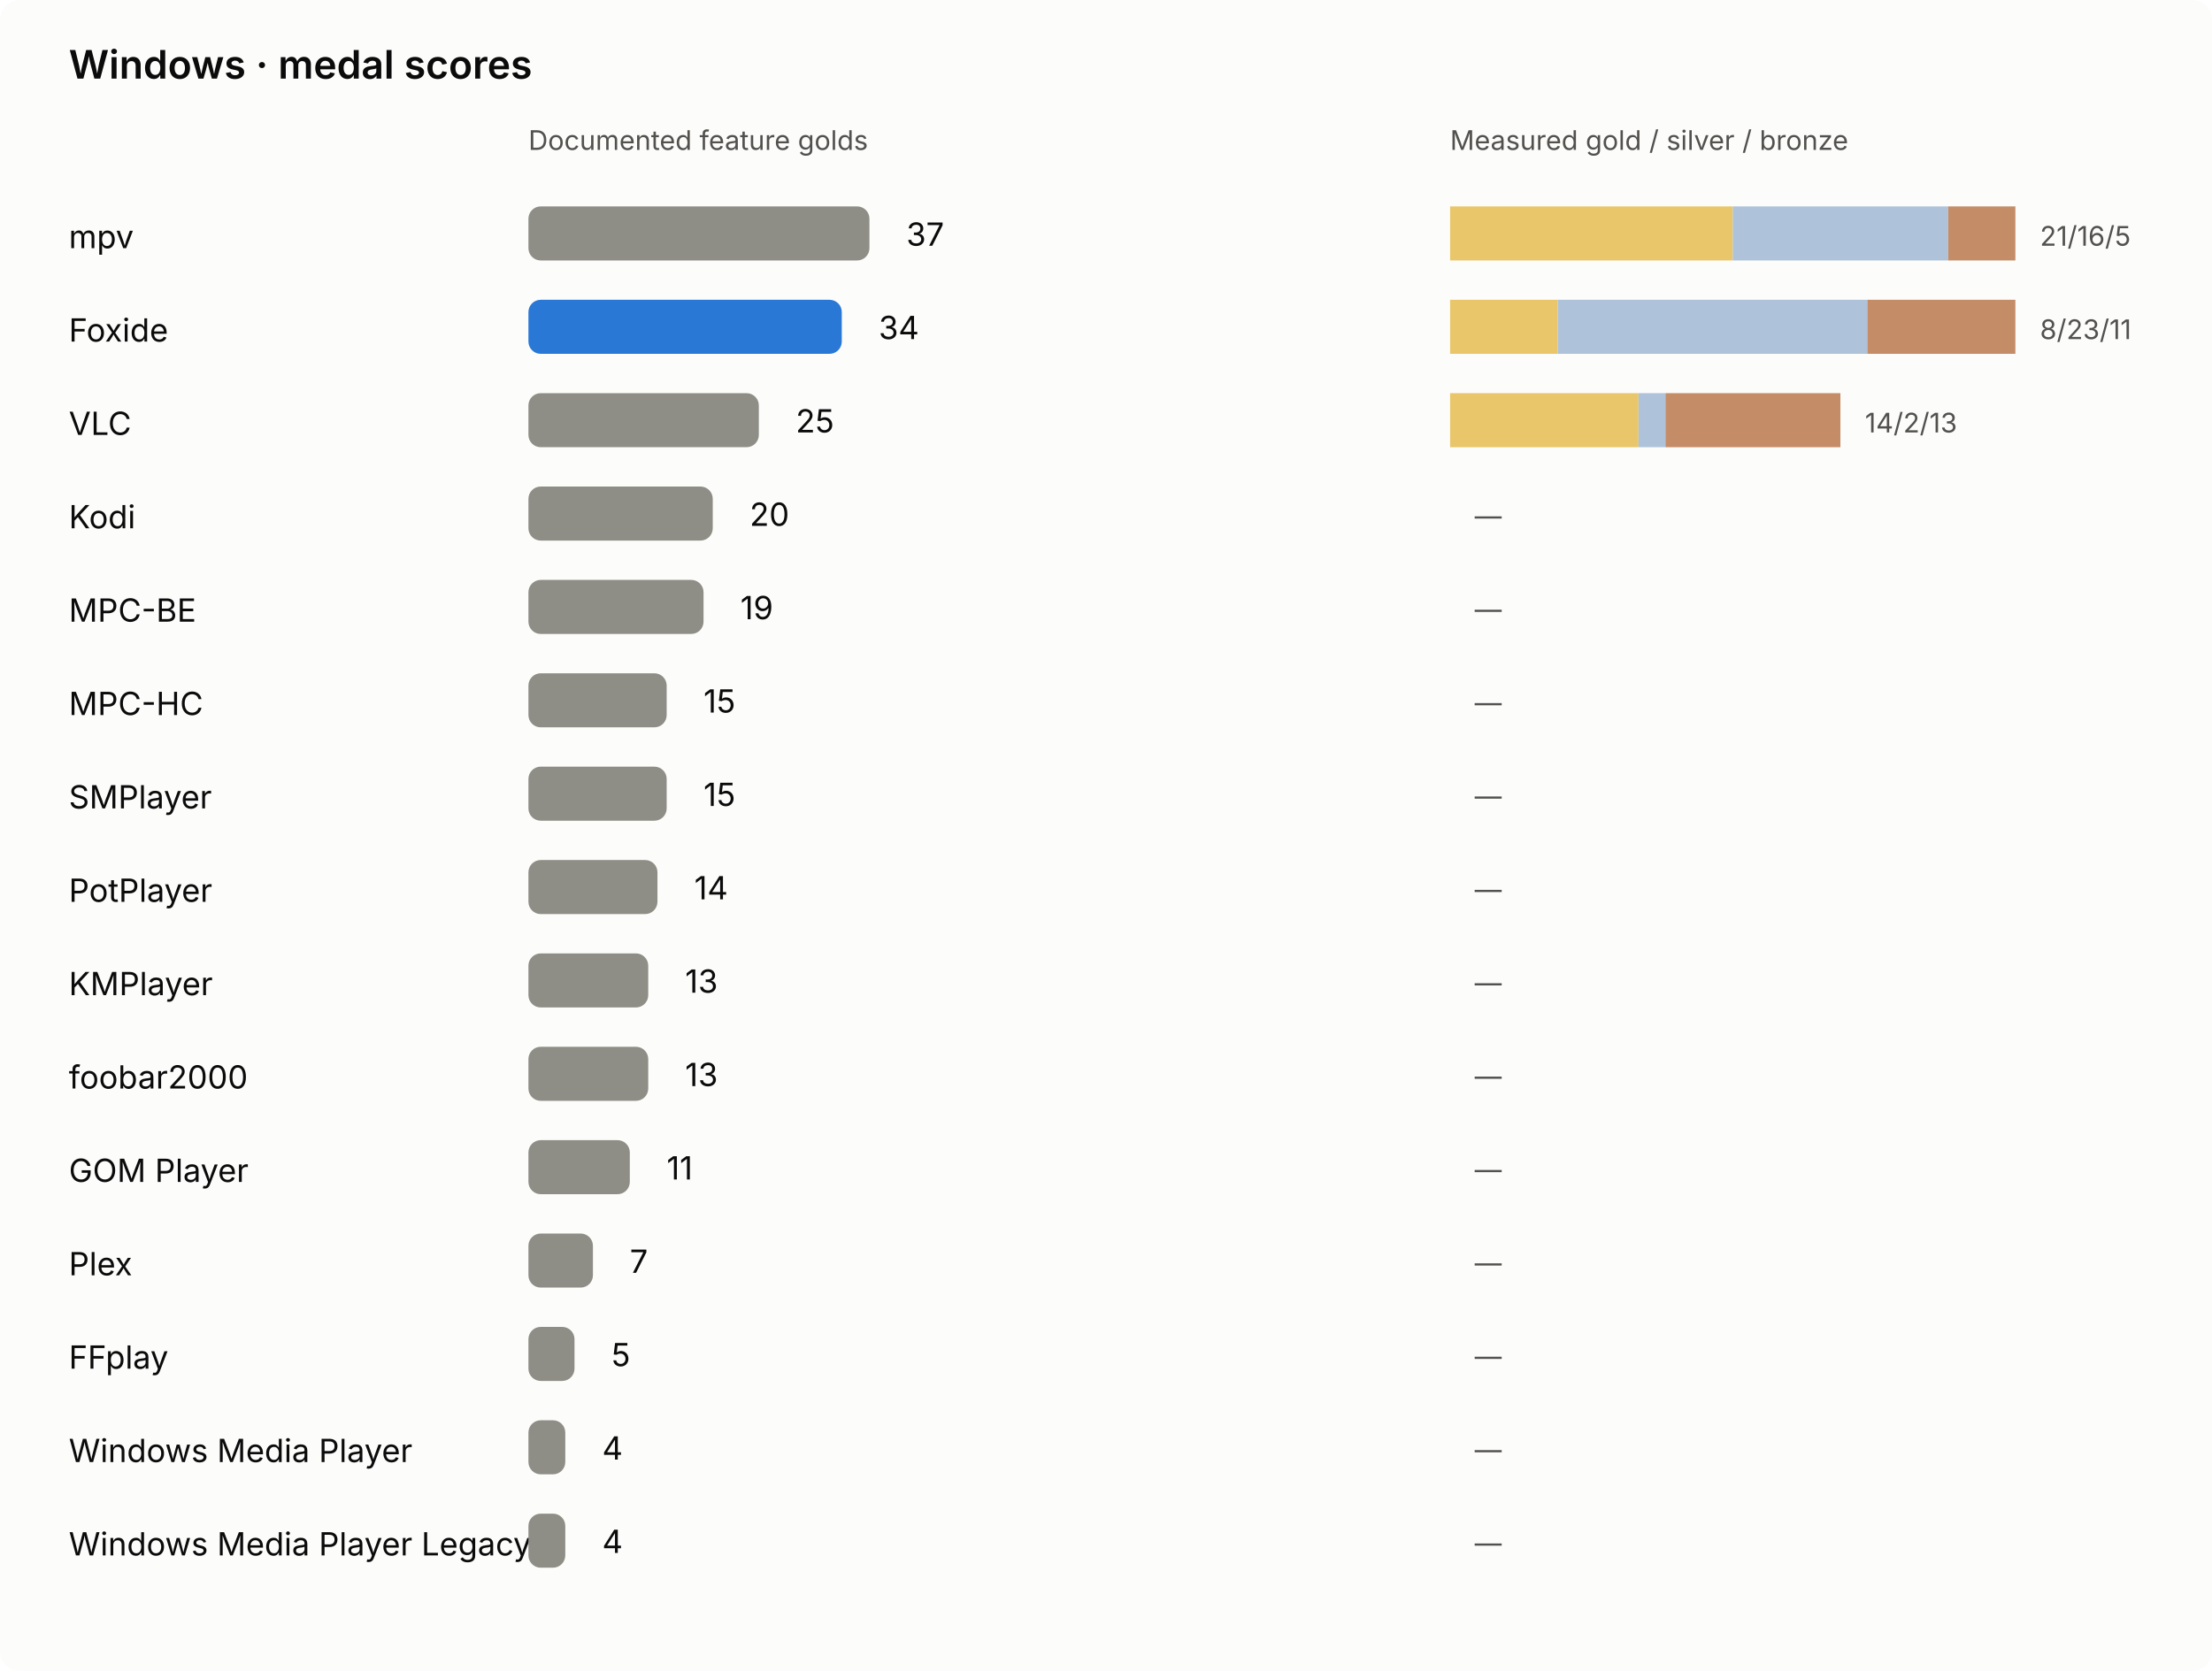
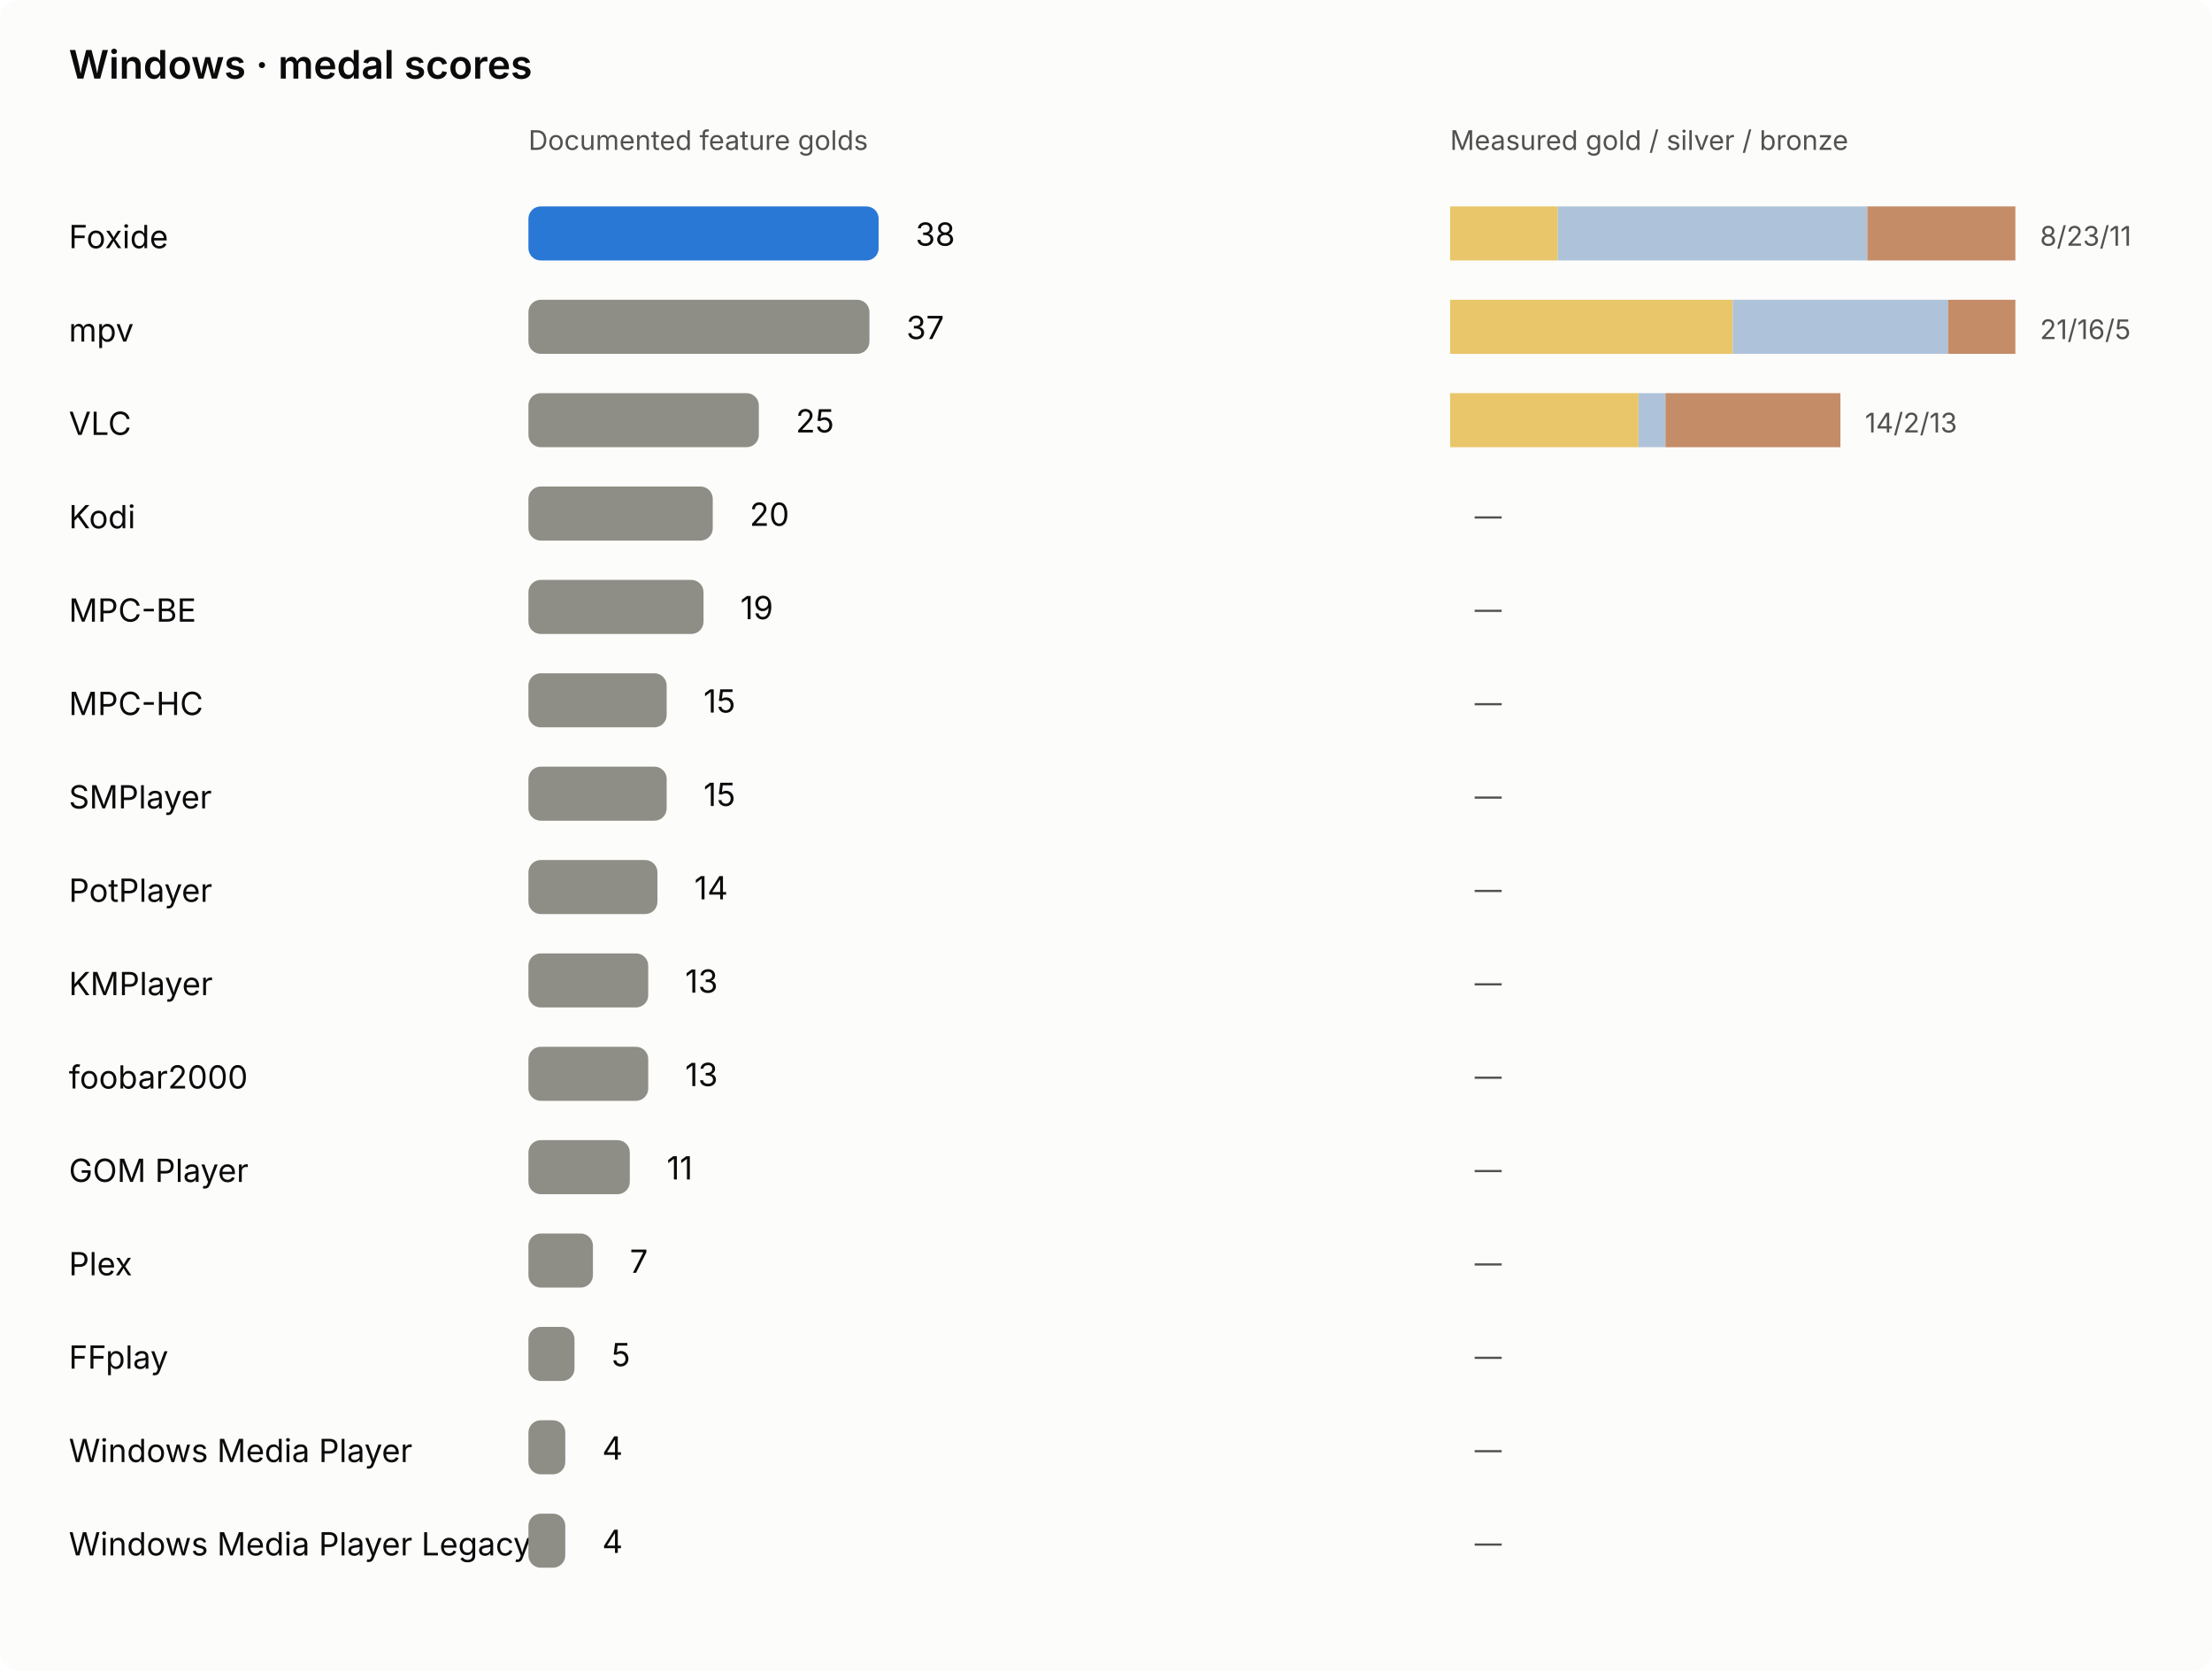
<svg xmlns="http://www.w3.org/2000/svg" viewBox="0 0 900 680" role="img" aria-labelledby="windows-chart-title windows-chart-desc">
  <rect width="900" height="680" rx="8" class="bg" />
  <style>text{font:13px system-ui,-apple-system,'Segoe UI',sans-serif;fill:#0b0b0b}.sub{fill:#52514e;font-size:11px}.title{font-size:16px;font-weight:600}.bg{fill:#fcfcfb}.bar{fill:#8f8e86}.foxide{fill:#2a78d6}.winner{font-weight:700}@media(prefers-color-scheme:dark){.bg{fill:#1a1a19}text{fill:#f0efec}.sub{fill:#c3c2b7}.foxide{fill:#3987e5}}</style>
  <g>
    <text class="title" x="28" y="32" font-size="22">Windows · medal scores</text>
    <text x="215" y="61" font-size="12" class="sub">Documented feature golds</text>
    <text x="590" y="61" font-size="12" class="sub">Measured gold / silver / bronze</text>
-     <text x="28" y="101" font-size="12">mpv</text>
-     <rect x="215" y="84" width="138.75" height="22" rx="5" fill="#8f8e86" />
-     <text x="368.75" y="100" font-size="13">37</text>
-     <rect x="590.00" y="84" width="115.00" height="22" fill="#e9c669" />
-     <rect x="705.00" y="84" width="87.62" height="22" fill="#aec3d9" />
-     <rect x="792.62" y="84" width="27.38" height="22" fill="#c58c68" />
-     <text x="830.00" y="100" class="sub" font-size="12">21/16/5</text>
-     <text x="28" y="139" font-size="12">Foxide</text>
-     <rect x="215" y="122" width="127.50" height="22" rx="5" fill="#2a78d6" />
-     <text x="357.50" y="138" font-size="13">34</text>
-     <rect x="590.00" y="122" width="43.81" height="22" fill="#e9c669" />
-     <rect x="633.81" y="122" width="125.95" height="22" fill="#aec3d9" />
-     <rect x="759.76" y="122" width="60.24" height="22" fill="#c58c68" />
-     <text x="830.00" y="138" class="sub" font-size="12">8/23/11</text>
+     <text x="28" y="101" font-size="12">Foxide</text>
+     <rect x="215" y="84" width="142.50" height="22" rx="5" fill="#2a78d6" />
+     <text x="372.50" y="100" font-size="13">38</text>
+     <rect x="590.00" y="84" width="43.81" height="22" fill="#e9c669" />
+     <rect x="633.81" y="84" width="125.95" height="22" fill="#aec3d9" />
+     <rect x="759.76" y="84" width="60.24" height="22" fill="#c58c68" />
+     <text x="830.00" y="100" class="sub" font-size="12">8/23/11</text>
+     <text x="28" y="139" font-size="12">mpv</text>
+     <rect x="215" y="122" width="138.75" height="22" rx="5" fill="#8f8e86" />
+     <text x="368.75" y="138" font-size="13">37</text>
+     <rect x="590.00" y="122" width="115.00" height="22" fill="#e9c669" />
+     <rect x="705.00" y="122" width="87.62" height="22" fill="#aec3d9" />
+     <rect x="792.62" y="122" width="27.38" height="22" fill="#c58c68" />
+     <text x="830.00" y="138" class="sub" font-size="12">21/16/5</text>
    <text x="28" y="177" font-size="12">VLC</text>
    <rect x="215" y="160" width="93.75" height="22" rx="5" fill="#8f8e86" />
    <text x="323.75" y="176" font-size="13">25</text>
    <rect x="590.00" y="160" width="76.67" height="22" fill="#e9c669" />
    <rect x="666.67" y="160" width="10.95" height="22" fill="#aec3d9" />
    <rect x="677.62" y="160" width="71.19" height="22" fill="#c58c68" />
    <text x="758.81" y="176" class="sub" font-size="12">14/2/13</text>
    <text x="28" y="215" font-size="12">Kodi</text>
    <rect x="215" y="198" width="75.00" height="22" rx="5" fill="#8f8e86" />
    <text x="305.00" y="214" font-size="13">20</text>
    <rect x="590.00" y="198" width="0.00" height="22" fill="#e9c669" />
    <rect x="590.00" y="198" width="0.00" height="22" fill="#aec3d9" />
    <rect x="590.00" y="198" width="0.00" height="22" fill="#c58c68" />
    <text x="600.00" y="214" class="sub" font-size="12">—</text>
    <text x="28" y="253" font-size="12">MPC-BE</text>
    <rect x="215" y="236" width="71.25" height="22" rx="5" fill="#8f8e86" />
    <text x="301.25" y="252" font-size="13">19</text>
    <rect x="590.00" y="236" width="0.00" height="22" fill="#e9c669" />
    <rect x="590.00" y="236" width="0.00" height="22" fill="#aec3d9" />
    <rect x="590.00" y="236" width="0.00" height="22" fill="#c58c68" />
    <text x="600.00" y="252" class="sub" font-size="12">—</text>
    <text x="28" y="291" font-size="12">MPC-HC</text>
    <rect x="215" y="274" width="56.25" height="22" rx="5" fill="#8f8e86" />
    <text x="286.25" y="290" font-size="13">15</text>
    <rect x="590.00" y="274" width="0.00" height="22" fill="#e9c669" />
    <rect x="590.00" y="274" width="0.00" height="22" fill="#aec3d9" />
    <rect x="590.00" y="274" width="0.00" height="22" fill="#c58c68" />
    <text x="600.00" y="290" class="sub" font-size="12">—</text>
    <text x="28" y="329" font-size="12">SMPlayer</text>
    <rect x="215" y="312" width="56.25" height="22" rx="5" fill="#8f8e86" />
    <text x="286.25" y="328" font-size="13">15</text>
    <rect x="590.00" y="312" width="0.00" height="22" fill="#e9c669" />
    <rect x="590.00" y="312" width="0.00" height="22" fill="#aec3d9" />
    <rect x="590.00" y="312" width="0.00" height="22" fill="#c58c68" />
    <text x="600.00" y="328" class="sub" font-size="12">—</text>
    <text x="28" y="367" font-size="12">PotPlayer</text>
    <rect x="215" y="350" width="52.50" height="22" rx="5" fill="#8f8e86" />
    <text x="282.50" y="366" font-size="13">14</text>
    <rect x="590.00" y="350" width="0.00" height="22" fill="#e9c669" />
    <rect x="590.00" y="350" width="0.00" height="22" fill="#aec3d9" />
    <rect x="590.00" y="350" width="0.00" height="22" fill="#c58c68" />
    <text x="600.00" y="366" class="sub" font-size="12">—</text>
    <text x="28" y="405" font-size="12">KMPlayer</text>
    <rect x="215" y="388" width="48.75" height="22" rx="5" fill="#8f8e86" />
    <text x="278.75" y="404" font-size="13">13</text>
    <rect x="590.00" y="388" width="0.00" height="22" fill="#e9c669" />
    <rect x="590.00" y="388" width="0.00" height="22" fill="#aec3d9" />
    <rect x="590.00" y="388" width="0.00" height="22" fill="#c58c68" />
    <text x="600.00" y="404" class="sub" font-size="12">—</text>
    <text x="28" y="443" font-size="12">foobar2000</text>
    <rect x="215" y="426" width="48.75" height="22" rx="5" fill="#8f8e86" />
    <text x="278.75" y="442" font-size="13">13</text>
    <rect x="590.00" y="426" width="0.00" height="22" fill="#e9c669" />
    <rect x="590.00" y="426" width="0.00" height="22" fill="#aec3d9" />
    <rect x="590.00" y="426" width="0.00" height="22" fill="#c58c68" />
    <text x="600.00" y="442" class="sub" font-size="12">—</text>
    <text x="28" y="481" font-size="12">GOM Player</text>
    <rect x="215" y="464" width="41.25" height="22" rx="5" fill="#8f8e86" />
    <text x="271.25" y="480" font-size="13">11</text>
    <rect x="590.00" y="464" width="0.00" height="22" fill="#e9c669" />
    <rect x="590.00" y="464" width="0.00" height="22" fill="#aec3d9" />
    <rect x="590.00" y="464" width="0.00" height="22" fill="#c58c68" />
    <text x="600.00" y="480" class="sub" font-size="12">—</text>
    <text x="28" y="519" font-size="12">Plex</text>
    <rect x="215" y="502" width="26.25" height="22" rx="5" fill="#8f8e86" />
    <text x="256.25" y="518" font-size="13">7</text>
    <rect x="590.00" y="502" width="0.00" height="22" fill="#e9c669" />
    <rect x="590.00" y="502" width="0.00" height="22" fill="#aec3d9" />
    <rect x="590.00" y="502" width="0.00" height="22" fill="#c58c68" />
    <text x="600.00" y="518" class="sub" font-size="12">—</text>
    <text x="28" y="557" font-size="12">FFplay</text>
    <rect x="215" y="540" width="18.75" height="22" rx="5" fill="#8f8e86" />
    <text x="248.75" y="556" font-size="13">5</text>
    <rect x="590.00" y="540" width="0.00" height="22" fill="#e9c669" />
    <rect x="590.00" y="540" width="0.00" height="22" fill="#aec3d9" />
    <rect x="590.00" y="540" width="0.00" height="22" fill="#c58c68" />
    <text x="600.00" y="556" class="sub" font-size="12">—</text>
    <text x="28" y="595" font-size="12">Windows Media Player</text>
    <rect x="215" y="578" width="15.00" height="22" rx="5" fill="#8f8e86" />
    <text x="245.00" y="594" font-size="13">4</text>
    <rect x="590.00" y="578" width="0.00" height="22" fill="#e9c669" />
    <rect x="590.00" y="578" width="0.00" height="22" fill="#aec3d9" />
    <rect x="590.00" y="578" width="0.00" height="22" fill="#c58c68" />
    <text x="600.00" y="594" class="sub" font-size="12">—</text>
    <text x="28" y="633" font-size="12">Windows Media Player Legacy</text>
    <rect x="215" y="616" width="15.00" height="22" rx="5" fill="#8f8e86" />
    <text x="245.00" y="632" font-size="13">4</text>
    <rect x="590.00" y="616" width="0.00" height="22" fill="#e9c669" />
    <rect x="590.00" y="616" width="0.00" height="22" fill="#aec3d9" />
    <rect x="590.00" y="616" width="0.00" height="22" fill="#c58c68" />
    <text x="600.00" y="632" class="sub" font-size="12">—</text>
  </g>
</svg>
